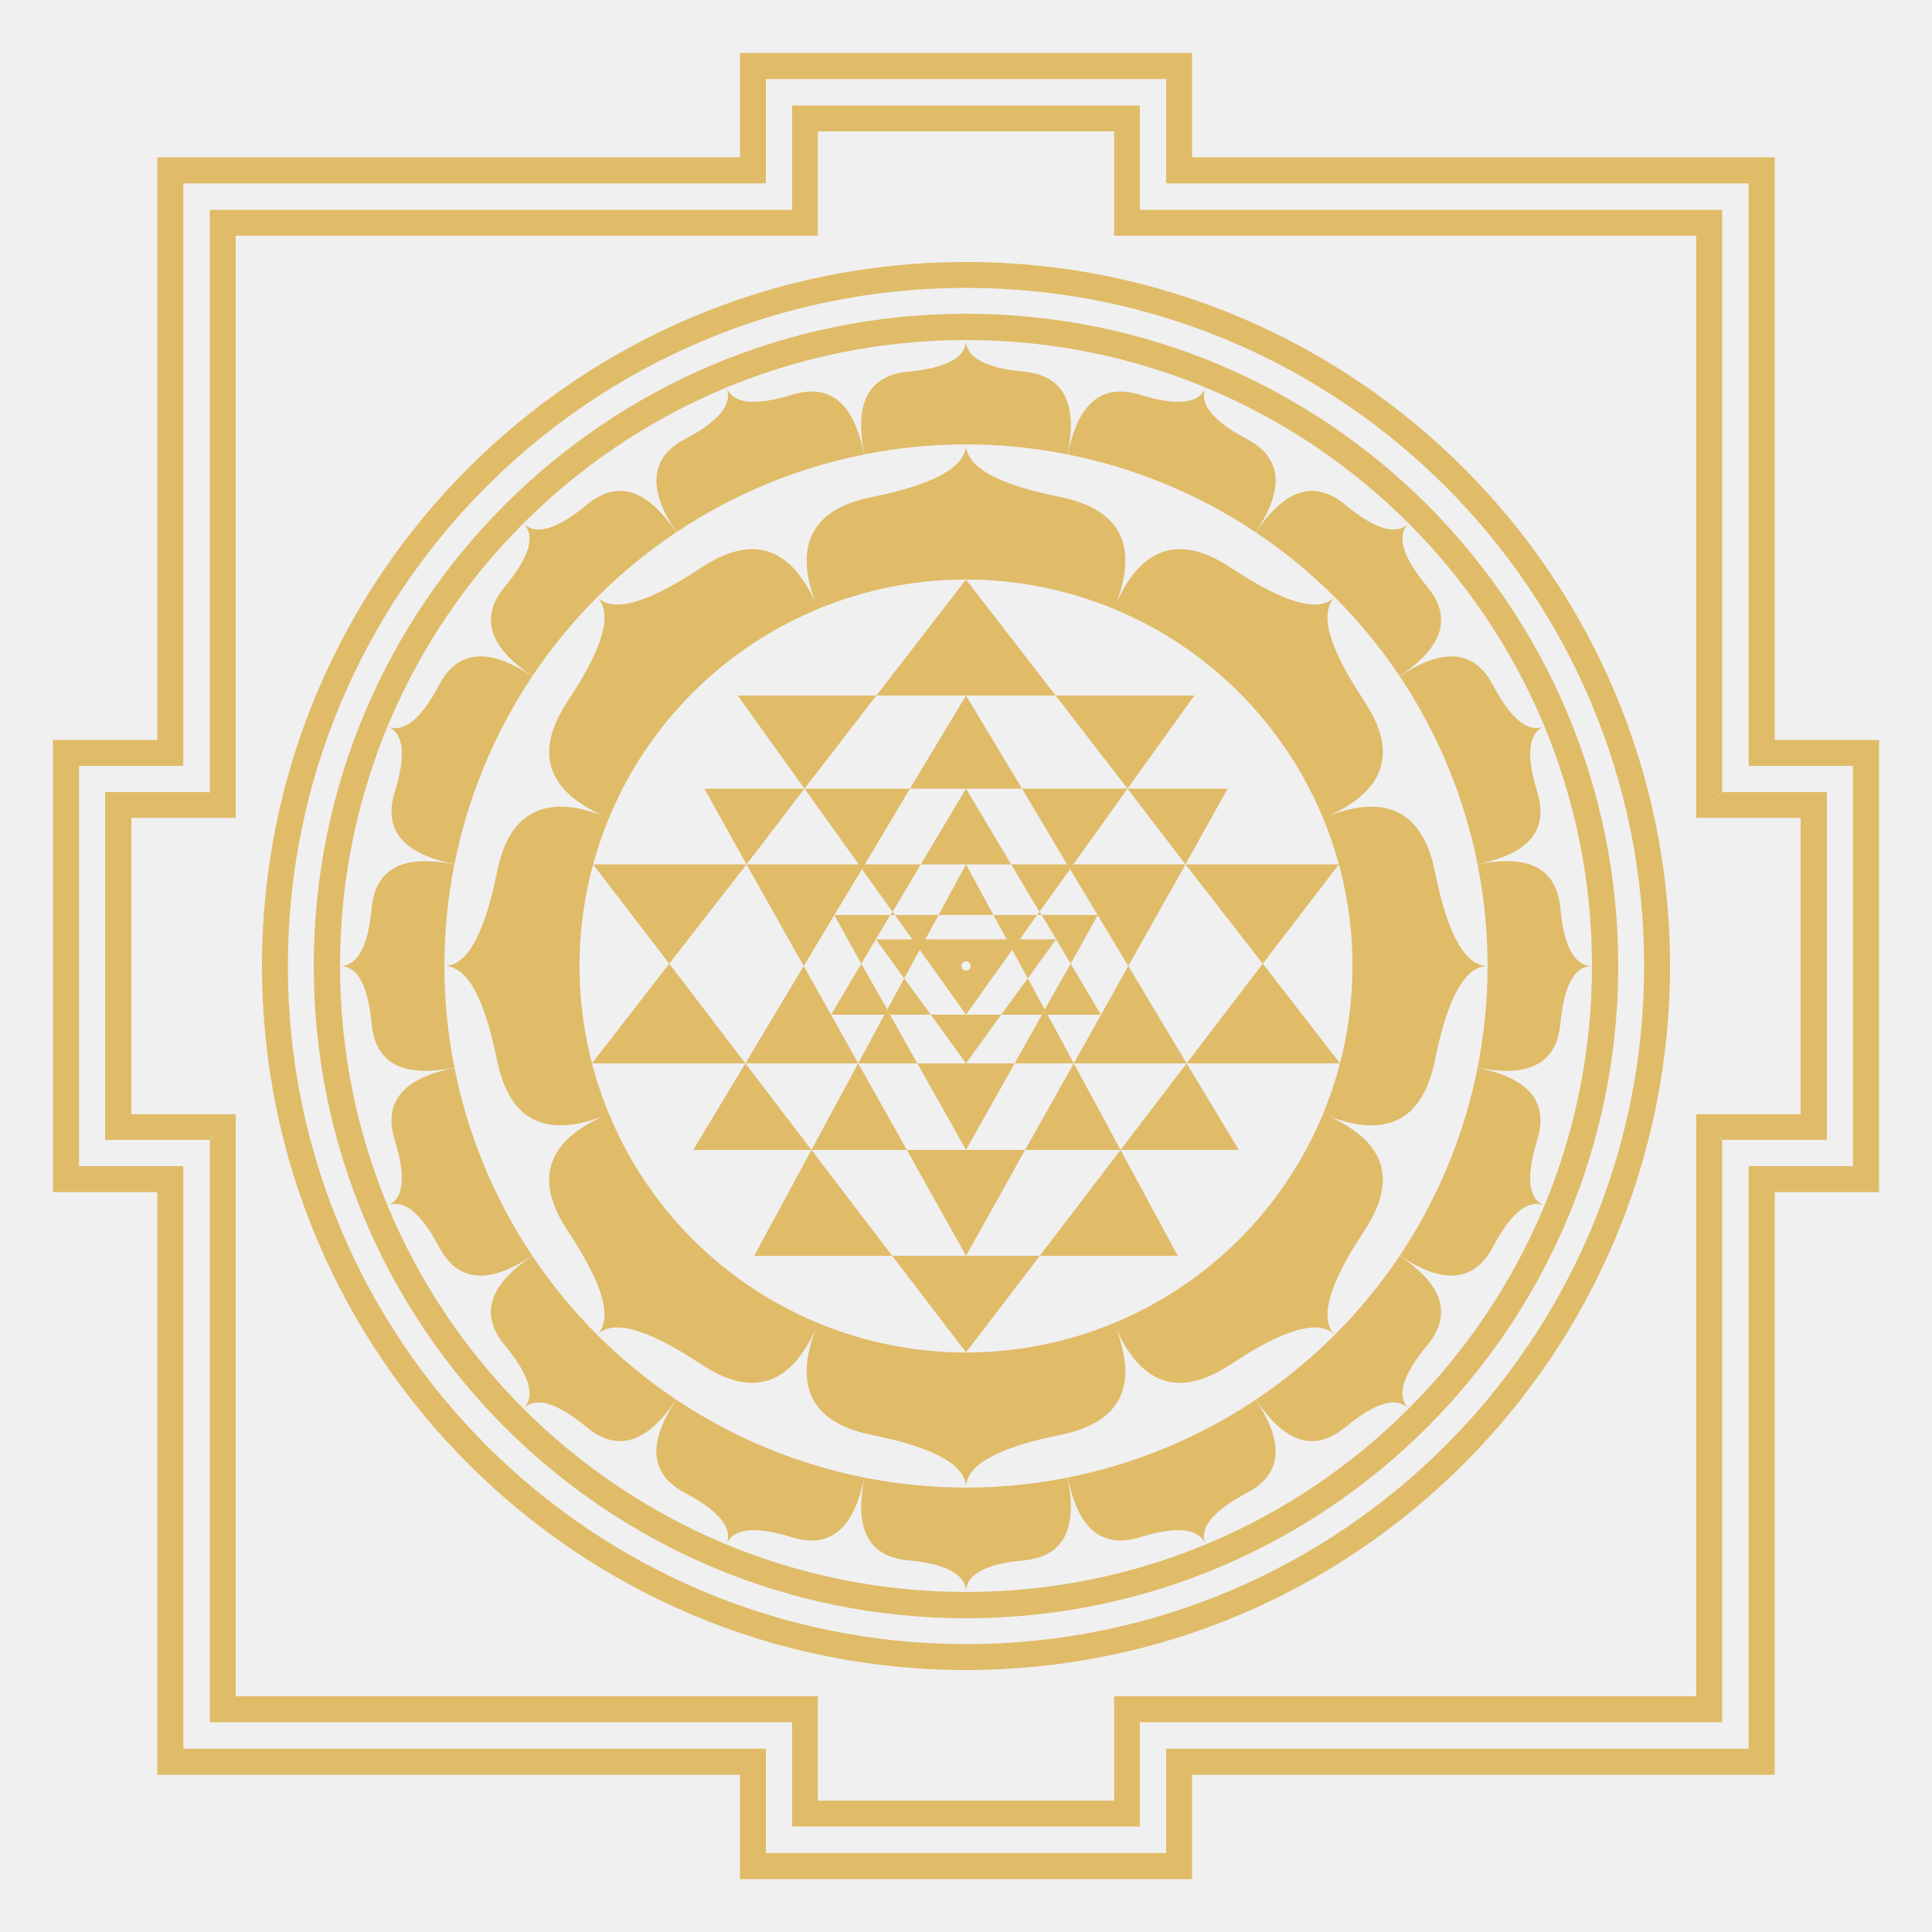
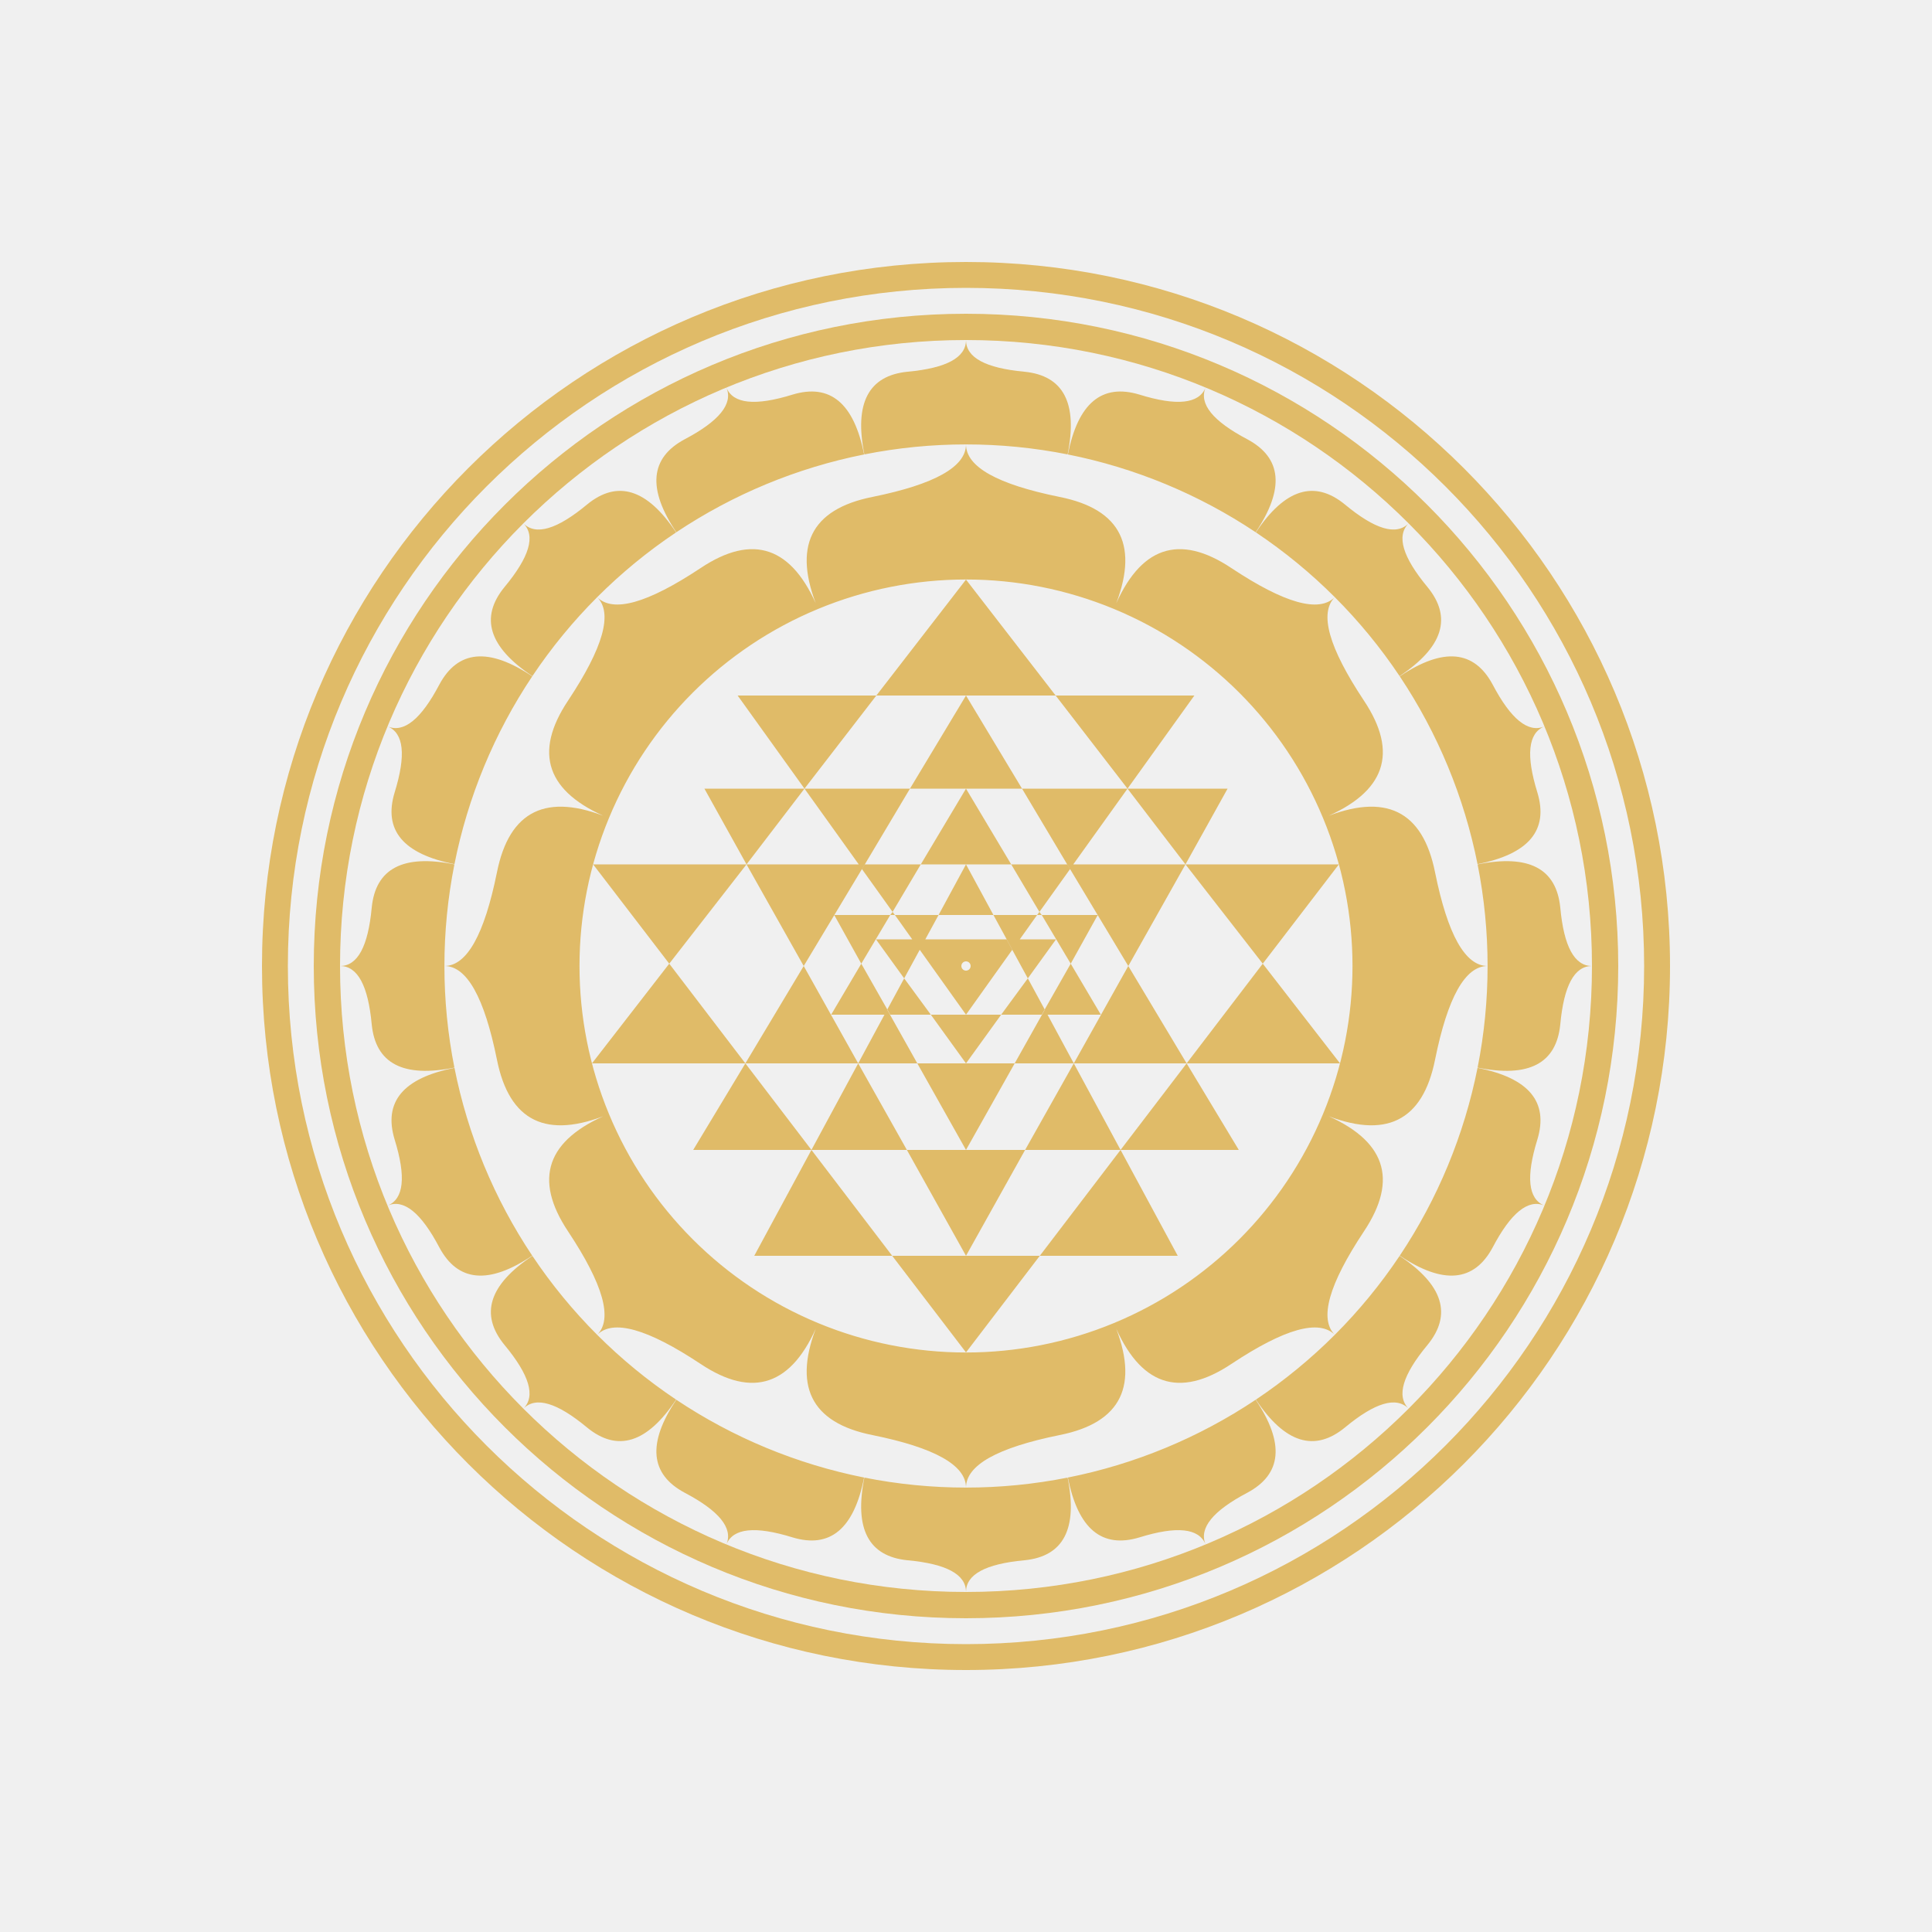
<svg xmlns="http://www.w3.org/2000/svg" xmlns:xlink="http://www.w3.org/1999/xlink" viewBox="-2.5 -2.5 5 5" width="8in" height="8in">
  <style type="text/css">
	
		.wht
		{stroke:none;fill:#ffffff;}
		.blk
		{stroke:none;fill:#000000;}
		.gold
		{stroke:none;fill:#e0bb68;}
		.mag
		{stroke:none;fill:#ff00ff;}
		.yel
		{stroke:none;fill:#ffff00;}
		.cyn
		{stroke:none;fill:#00ffff;}
		.org
		{stroke:none;fill:#ff8000;}
		.red
		{stroke:none;fill:#ff0000;}
		.rad1
		{fill:url(#radial1);}
		.rad2
		{fill:url(#radial2);}
		.rad3
		{fill:url(#radial3);}
		.rad4
		{fill:url(#radial4);}
		.rad5
		{fill:url(#radial5);}
	
	</style>
  <defs>
    <radialGradient id="radial1">
      <stop offset="0%" stop-color="#00ffff" />
      <stop offset="100%" stop-color="#ff00ff" />
    </radialGradient>
    <radialGradient id="radial2">
      <stop offset="0%" stop-color="#ff0000" />
      <stop offset="100%" stop-color="#ffff00" />
    </radialGradient>
    <radialGradient id="radial3">
      <stop offset="0%" stop-color="#ff0000" />
      <stop offset="100%" stop-color="#ffff00" />
    </radialGradient>
    <radialGradient id="radial4">
      <stop offset="0%" stop-color="#ffff00" />
      <stop offset="100%" stop-color="#ff8000" />
    </radialGradient>
    <radialGradient id="radial5">
      <stop offset="0%" stop-color="#00ffff" />
      <stop offset="100%" stop-color="#ffff00" />
    </radialGradient>
    <path id="smallpetal" d="    M -0.263 -1.324    Q -0.303 -1.523 -0.151 -1.538    Q -0.000 -1.552 -0.000 -1.620    Q +0.000 -1.552 +0.151 -1.538    Q +0.303 -1.523 +0.263 -1.324    A 1.350 1.350 0 0,0 -0.263 -1.324   " />
    <path id="largepetal" d="    M -0.383 -0.924    Q -0.483 -1.166 -0.242 -1.214    Q -0.000 -1.263 -0.000 -1.350    Q +0.000 -1.263 +0.242 -1.214    Q +0.483 -1.166 +0.383 -0.924    A 1.000 1.000 0 0,0 -0.383 -0.924   " />
    <clipPath id="outer">
      <use xlink:href="#smallpetal" transform="rotate(  0.0)" />
      <use xlink:href="#smallpetal" transform="rotate( 22.5)" />
      <use xlink:href="#smallpetal" transform="rotate( 45.0)" />
      <use xlink:href="#smallpetal" transform="rotate( 67.5)" />
      <use xlink:href="#smallpetal" transform="rotate( 90.0)" />
      <use xlink:href="#smallpetal" transform="rotate(112.5)" />
      <use xlink:href="#smallpetal" transform="rotate(135.0)" />
      <use xlink:href="#smallpetal" transform="rotate(157.5)" />
      <use xlink:href="#smallpetal" transform="rotate(180.0)" />
      <use xlink:href="#smallpetal" transform="rotate(202.5)" />
      <use xlink:href="#smallpetal" transform="rotate(225.0)" />
      <use xlink:href="#smallpetal" transform="rotate(247.5)" />
      <use xlink:href="#smallpetal" transform="rotate(270.0)" />
      <use xlink:href="#smallpetal" transform="rotate(292.5)" />
      <use xlink:href="#smallpetal" transform="rotate(315.0)" />
      <use xlink:href="#smallpetal" transform="rotate(337.5)" />
      <use xlink:href="#largepetal" transform="rotate(  0.0)" />
      <use xlink:href="#largepetal" transform="rotate( 45.0)" />
      <use xlink:href="#largepetal" transform="rotate( 90.0)" />
      <use xlink:href="#largepetal" transform="rotate(135.0)" />
      <use xlink:href="#largepetal" transform="rotate(180.0)" />
      <use xlink:href="#largepetal" transform="rotate(225.0)" />
      <use xlink:href="#largepetal" transform="rotate(270.0)" />
      <use xlink:href="#largepetal" transform="rotate(315.0)" />
    </clipPath>
    <clipPath id="inner">
      <path d="     M +0.000 -1.000 L -0.232 -0.700 L +0.232 -0.700      M +0.232 -0.700 L +0.591 -0.700 L +0.418 -0.459     M -0.232 -0.700 L -0.591 -0.700 L -0.418 -0.459     M -0.000 -0.700 L +0.145 -0.459 L -0.145 -0.459      M +0.418 -0.459 L +0.677 -0.459 L +0.568 -0.263     M -0.418 -0.459 L -0.677 -0.459 L -0.568 -0.263     M +0.145 -0.459 L +0.418 -0.459 L +0.269 -0.251     M -0.145 -0.459 L -0.418 -0.459 L -0.269 -0.251     M +0.000 -0.459 L +0.117 -0.263 L -0.117 -0.263      M +0.568 -0.263 L +0.965 -0.263 L +0.768 -0.006     M -0.568 -0.263 L -0.965 -0.263 L -0.768 -0.006     M +0.568 -0.263 L +0.262 -0.263 L +0.420 -0.000     M -0.568 -0.263 L -0.262 -0.263 L -0.420 -0.000     M +0.278 -0.263 L +0.117 -0.263 L +0.190 -0.140     M -0.278 -0.263 L -0.117 -0.263 L -0.190 -0.140     M +0.000 -0.263 L +0.071 -0.132 L -0.071 -0.132      M +0.341,-0.132 L +0.196,-0.132 L +0.271,-0.006     M -0.341,-0.132 L -0.196,-0.132 L -0.271,-0.006     M +0.190,-0.140 L +0.196,-0.132 L +0.184,-0.132     M -0.190,-0.140 L -0.196,-0.132 L -0.184,-0.132     M +0.071,-0.132 L +0.120,-0.042 L +0.184,-0.132     M -0.071,-0.132 L -0.120,-0.042 L -0.184,-0.132        M +0.233,-0.069 L +0.105,-0.069 L +0.160,+0.032     M -0.233,-0.069 L -0.105,-0.069 L -0.160,+0.032     M +0.139,-0.069 L +0.000,+0.126 L -0.139,-0.069     M +0.211,+0.126 L +0.091,+0.126 L +0.160,+0.032     M -0.211,+0.126 L -0.091,+0.126 L -0.160,+0.032      M +0.271,-0.006 L +0.196,+0.126 L +0.349,+0.126     M -0.271,-0.006 L -0.196,+0.126 L -0.349,+0.126      M +0.204,+0.113 L +0.279,+0.252 L +0.126,+0.252     M -0.204,+0.113 L -0.279,+0.252 L -0.126,+0.252     M +0.091,+0.126 L +0.000,+0.252 L -0.091,+0.126      M +0.768,-0.006 L +0.968,+0.252 L +0.571,+0.252     M -0.768,-0.006 L -0.968,+0.252 L -0.571,+0.252     M +0.420,-0.000 L +0.279,+0.252 L +0.571,+0.252     M -0.420,-0.000 L -0.279,+0.252 L -0.571,+0.252      M +0.571,+0.252 L +0.706,+0.476 L +0.400,+0.476     M -0.571,+0.252 L -0.706,+0.476 L -0.400,+0.476     M +0.279,+0.252 L +0.153,+0.476 L +0.400,+0.476     M -0.279,+0.252 L -0.153,+0.476 L -0.400,+0.476     M +0.126,+0.252 L -0.126,+0.252 L +0.000,+0.476      M +0.191,+0.750 L +0.548,+0.750 L +0.400,+0.476     M -0.191,+0.750 L -0.548,+0.750 L -0.400,+0.476     M +0.000,+0.750 L -0.153,+0.476 L +0.153,+0.476      M +0.191,+0.750 L -0.191,+0.750 L +0.000,+1.000    " />
    </clipPath>
    <clipPath id="outermagentaframe">
      <path class="rad3" d="     M -1.890,-1.890 L -0.383,-1.890 L -0.383,-2.160 L +0.383,-2.160 L +0.383,-1.890     L +1.890,-1.890 L +1.890,-0.383 L +2.160,-0.383 L +2.160,+0.383 L +1.890,+0.383     L +1.890,+1.890 L +0.383,+1.890 L +0.383,+2.160 L -0.383,+2.160 L -0.383,+1.890     L -1.890,+1.890 L -1.890,+0.383 L -2.160,+0.383 L -2.160,-0.383 L -1.890,-0.383    " />
      <path d="     M +1.958,-1.958 L +2.025,-2.025 L +2.025,-0.518 L +1.958,-0.450     M +1.958,+1.958 L +2.025,+2.025 L +2.025,+0.518 L +1.958,+0.450     M -1.958,+1.958 L -2.025,+2.025 L -2.025,+0.518 L -1.958,+0.450     M -1.958,-1.958 L -2.025,-2.025 L -2.025,-0.518 L -1.958,-0.450      M +1.958,-1.958 L +2.025,-2.025 L +0.518,-2.025 L +0.450,-1.958     M +1.958,+1.958 L +2.025,+2.025 L +0.518,+2.025 L +0.450,+1.958     M -1.958,-1.958 L -2.025,-2.025 L -0.518,-2.025 L -0.450,-1.958     M -1.958,+1.958 L -2.025,+2.025 L -0.518,+2.025 L -0.450,+1.958      M +1.958,-0.450 L +2.025,-0.518 L +2.295,-0.518 L +2.228,-0.450     M +1.958,+0.450 L +2.025,+0.518 L +2.295,+0.518 L +2.228,+0.450     M -1.958,-0.450 L -2.025,-0.518 L -2.295,-0.518 L -2.228,-0.450     M -1.958,+0.450 L -2.025,+0.518 L -2.295,+0.518 L -2.228,+0.450      M +0.450,-1.958 L +0.518,-2.025 L +0.518,-2.295 L +0.450,-2.228     M +0.450,+1.958 L +0.518,+2.025 L +0.518,+2.295 L +0.450,+2.228     M -0.450,-1.958 L -0.518,-2.025 L -0.518,-2.295 L -0.450,-2.228     M -0.450,+1.958 L -0.518,+2.025 L -0.518,+2.295 L -0.450,+2.228      M +2.228,-0.450 L +2.295,-0.518 L +2.295,+0.518 L +2.228,+0.450     M -2.228,-0.450 L -2.295,-0.518 L -2.295,+0.518 L -2.228,+0.450      M +0.450,-2.228 L +0.518,-2.295 L -0.518,-2.295 L -0.450,-2.228     M +0.450,+2.228 L +0.518,+2.295 L -0.518,+2.295 L -0.450,+2.228    " />
    </clipPath>
    <clipPath id="outeryellowframe">
      <path d="     M +1.890,-1.890 L +1.957,-1.957 L +1.957,-0.450 L +1.890,-0.383     M -1.890,-1.890 L -1.957,-1.957 L -1.957,-0.450 L -1.890,-0.383     M +1.890,+1.890 L +1.957,+1.957 L +1.957,+0.450 L +1.890,+0.383     M -1.890,+1.890 L -1.957,+1.957 L -1.957,+0.450 L -1.890,+0.383      M +1.890,-1.890 L +1.957,-1.957 L +0.450,-1.957 L +0.383,-1.890     M -1.890,-1.890 L -1.957,-1.957 L -0.450,-1.957 L -0.383,-1.890     M +1.890,+1.890 L +1.957,+1.957 L +0.450,+1.957 L +0.383,+1.890     M -1.890,+1.890 L -1.957,+1.957 L -0.450,+1.957 L -0.383,+1.890      M +0.383,-2.160 L +0.450,-2.227 L +0.450,-1.957 L +0.383,-1.890     M +0.383,+2.160 L +0.450,+2.227 L +0.450,+1.957 L +0.383,+1.890     M -0.383,-2.160 L -0.450,-2.227 L -0.450,-1.957 L -0.383,-1.890     M -0.383,+2.160 L -0.450,+2.227 L -0.450,+1.957 L -0.383,+1.890      M -0.450,-2.227 L -0.383,-2.160 L +0.383,-2.160 L +0.450,-2.227     M -0.450,+2.227 L -0.383,+2.160 L +0.383,+2.160 L +0.450,+2.227      M +1.890,-0.383 L +1.958,-0.450 L +2.228,-0.450 L +2.160,-0.383     M +1.890,+0.383 L +1.958,+0.450 L +2.228,+0.450 L +2.160,+0.383     M -1.890,-0.383 L -1.958,-0.450 L -2.228,-0.450 L -2.160,-0.383     M -1.890,+0.383 L -1.958,+0.450 L -2.228,+0.450 L -2.160,+0.383      M +2.160,+0.383 L +2.228,+0.450 L +2.228,-0.450 L +2.160,-0.383     M -2.160,+0.383 L -2.228,+0.450 L -2.228,-0.450 L -2.160,-0.383    " />
      <path d="     M +2.025,-2.025 L +2.093,-2.093 L +2.093,-0.585 L +2.025,-0.518     M +2.025,+2.025 L +2.093,+2.093 L +2.093,+0.585 L +2.025,+0.518     M -2.025,-2.025 L -2.093,-2.093 L -2.093,-0.585 L -2.025,-0.518     M -2.025,+2.025 L -2.093,+2.093 L -2.093,+0.585 L -2.025,+0.518      M +2.025,-2.025 L +2.093,-2.093 L +0.585,-2.093 L +0.518,-2.025     M +2.025,+2.025 L +2.093,+2.093 L +0.585,+2.093 L +0.518,+2.025     M -2.025,-2.025 L -2.093,-2.093 L -0.585,-2.093 L -0.518,-2.025     M -2.025,+2.025 L -2.093,+2.093 L -0.585,+2.093 L -0.518,+2.025      M +0.518,-2.295 L +0.585,-2.363 L +0.585,-2.093 L +0.518,-2.025     M +0.518,+2.295 L +0.585,+2.363 L +0.585,+2.093 L +0.518,+2.025     M -0.518,-2.295 L -0.585,-2.363 L -0.585,-2.093 L -0.518,-2.025     M -0.518,+2.295 L -0.585,+2.363 L -0.585,+2.093 L -0.518,+2.025      M +2.295,-0.518 L +2.363,-0.585 L +2.093,-0.585 L +2.025,-0.518     M +2.295,+0.518 L +2.363,+0.585 L +2.093,+0.585 L +2.025,+0.518     M -2.295,-0.518 L -2.363,-0.585 L -2.093,-0.585 L -2.025,-0.518     M -2.295,+0.518 L -2.363,+0.585 L -2.093,+0.585 L -2.025,+0.518      M +2.295,-0.518 L +2.363,-0.585 L +2.363,+0.585 L +2.295,+0.518     M -2.295,-0.518 L -2.363,-0.585 L -2.363,+0.585 L -2.295,+0.518      M +0.518,-2.295 L +0.585,-2.363 L -0.585,-2.363 L -0.518,-2.295     M +0.518,+2.295 L +0.585,+2.363 L -0.585,+2.363 L -0.518,+2.295    " />
    </clipPath>
    <clipPath id="c1">
      <circle cx="0" cy="0" r="1.822" />
    </clipPath>
    <clipPath id="c2">
      <circle cx="0" cy="0" r="1.755" />
    </clipPath>
    <clipPath id="c3">
      <circle cx="0" cy="0" r="1.688" />
    </clipPath>
    <clipPath id="c4">
      <circle cx="0" cy="0" r="1.620" />
    </clipPath>
    <clipPath id="c5">
      <circle cx="0" cy="0" r="0.012" />
    </clipPath>
    <mask id="sri">
      <rect class="blk" x="-2.500" y="-2.500" width="5.000" height="5.000" />
-       <rect class="wht" x="-2.363" y="-2.363" width="4.726" height="4.726" clip-path="url(#outeryellowframe)" />
-       <rect class="blk" x="-2.363" y="-2.363" width="4.726" height="4.726" clip-path="url(#outermagentaframe)" />
      <circle class="wht" cx="0" cy="0" r="2.363" clip-path="url(#c1)" />
      <circle class="blk" cx="0" cy="0" r="2.363" clip-path="url(#c2)" />
      <circle class="wht" cx="0" cy="0" r="2.363" clip-path="url(#c3)" />
      <circle class="blk" cx="0" cy="0" r="2.363" clip-path="url(#c4)" />
      <circle class="wht" cx="0" cy="0" r="2.363" clip-path="url(#outer)" />
      <circle class="wht" cx="0" cy="0" r="1.000" clip-path="url(#inner)" />
      <circle class="blk" cx="0" cy="0" r="2.363" clip-path="url(#c5)" />
    </mask>
  </defs>
  <rect class="gold" x="-2.500" y="-2.500" width="5.000" height="5.000" mask="url(#sri)" />
</svg>
